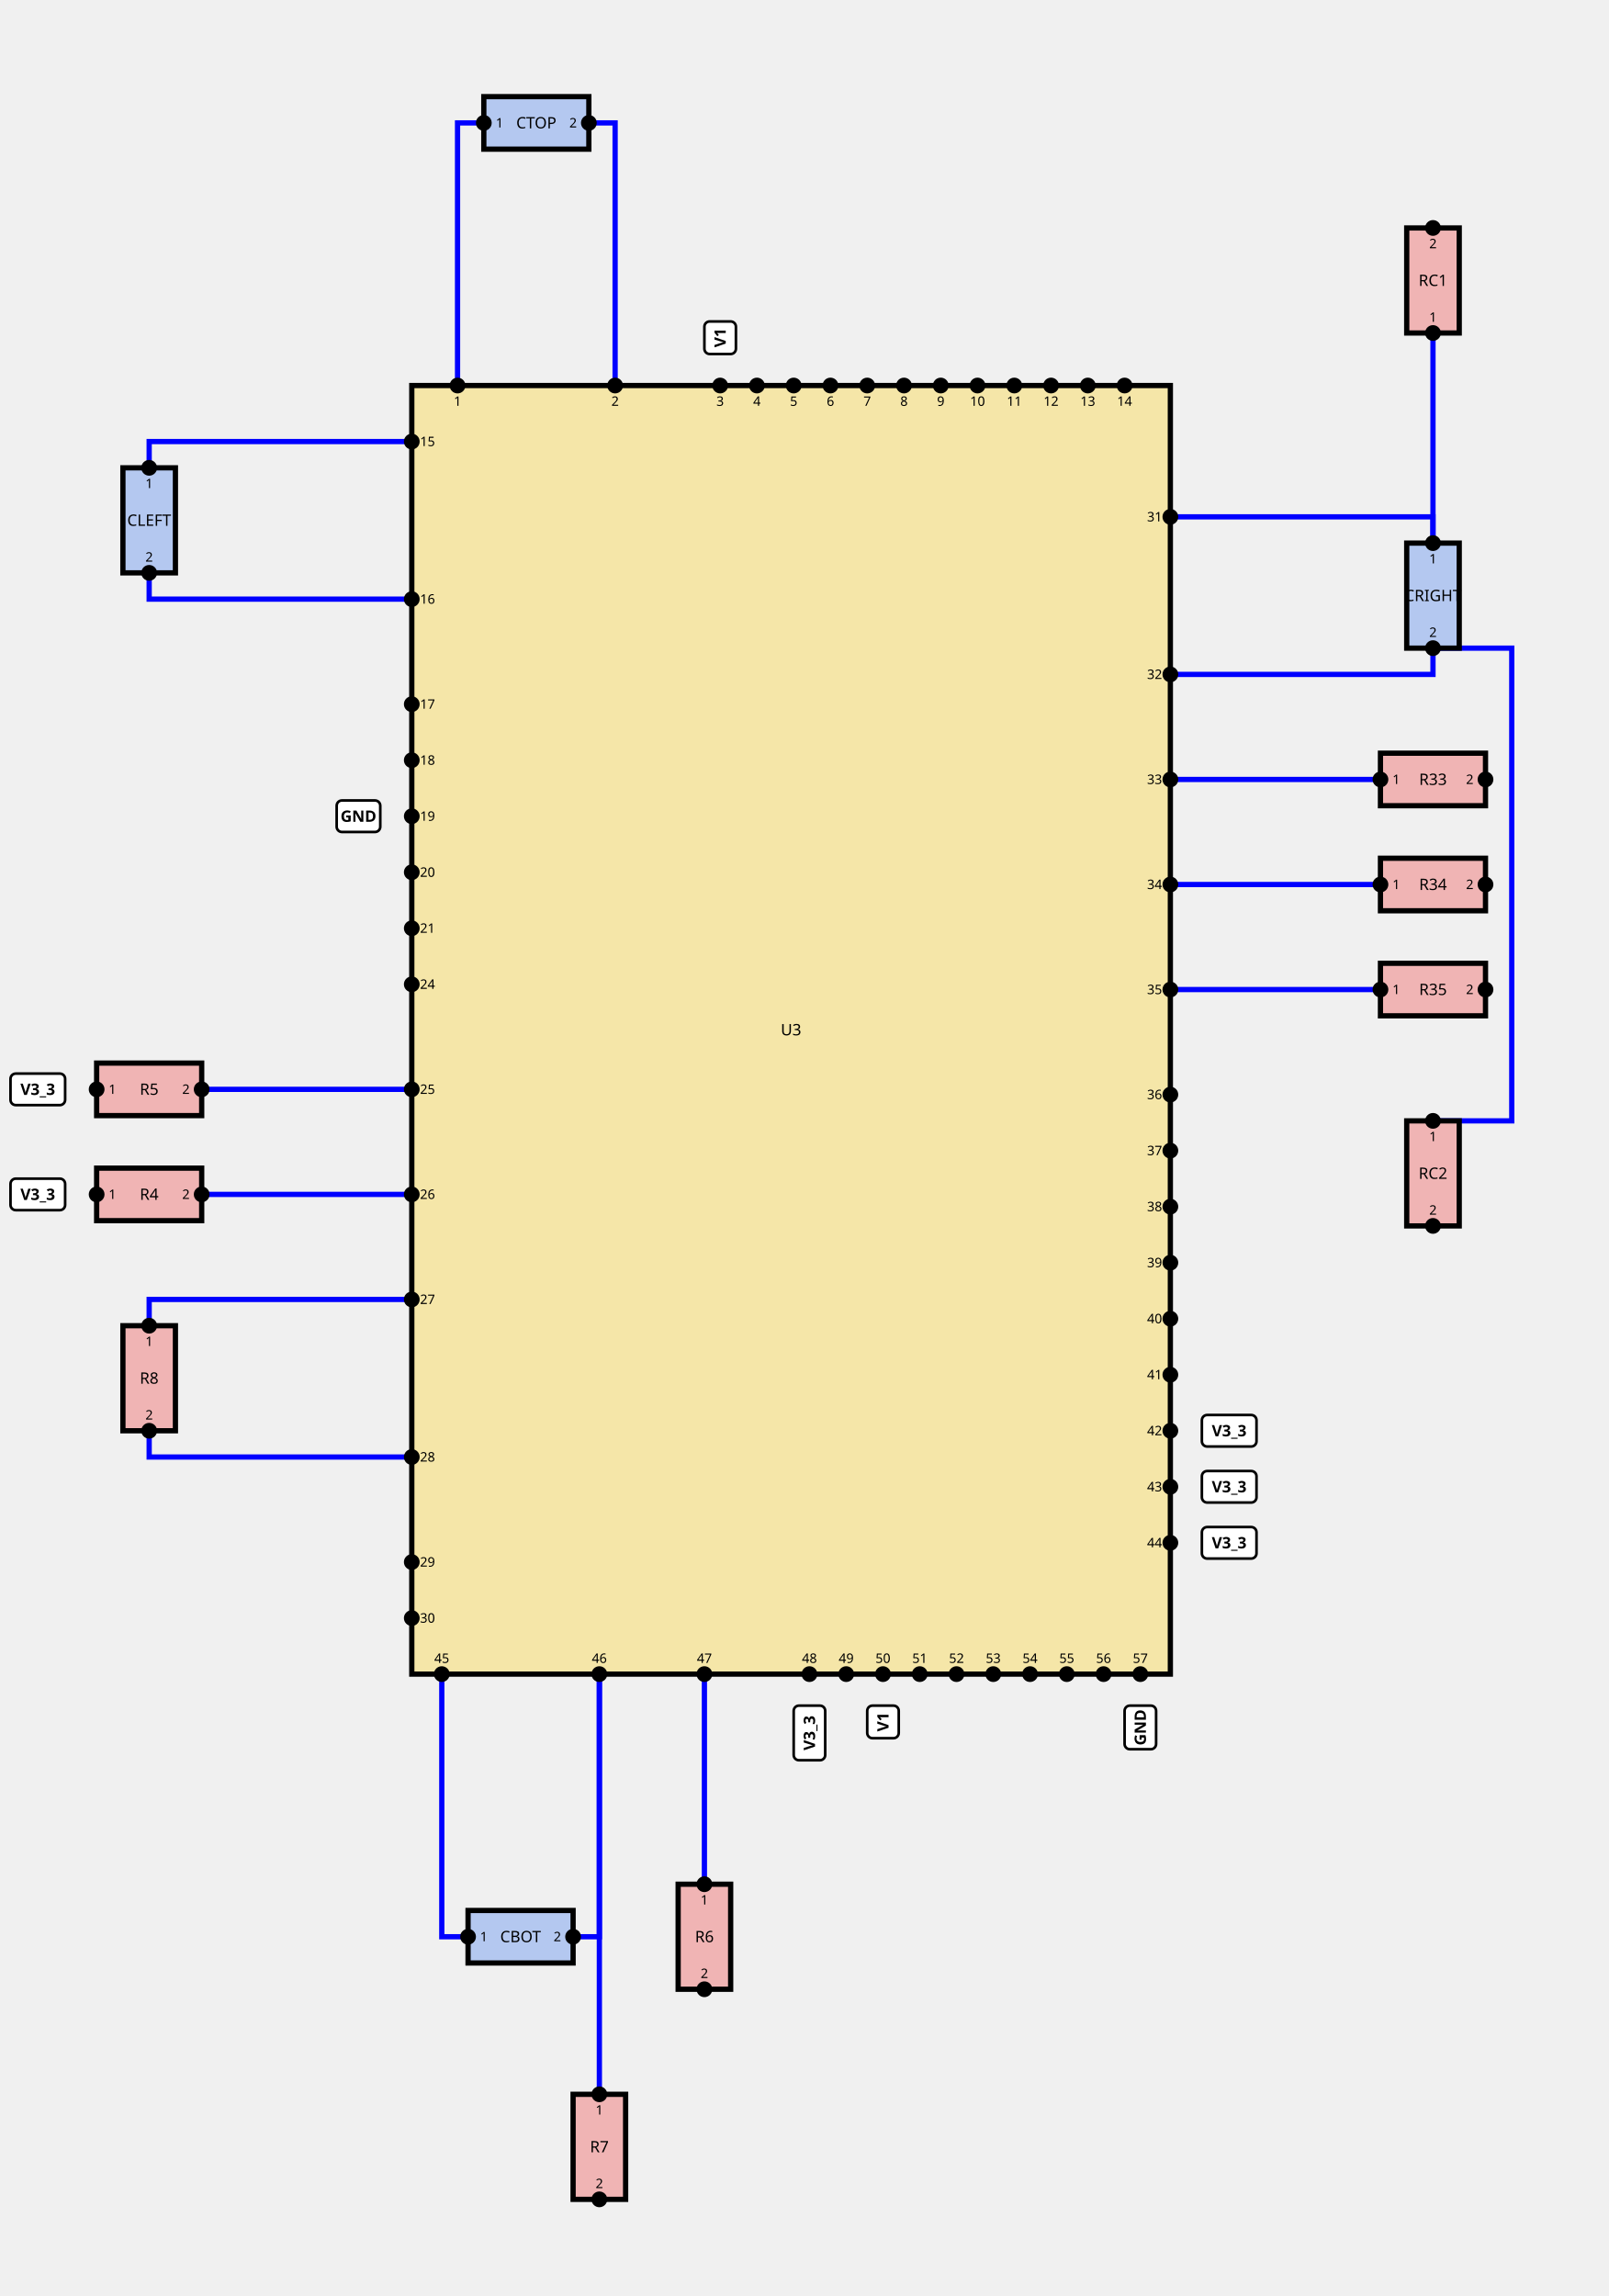
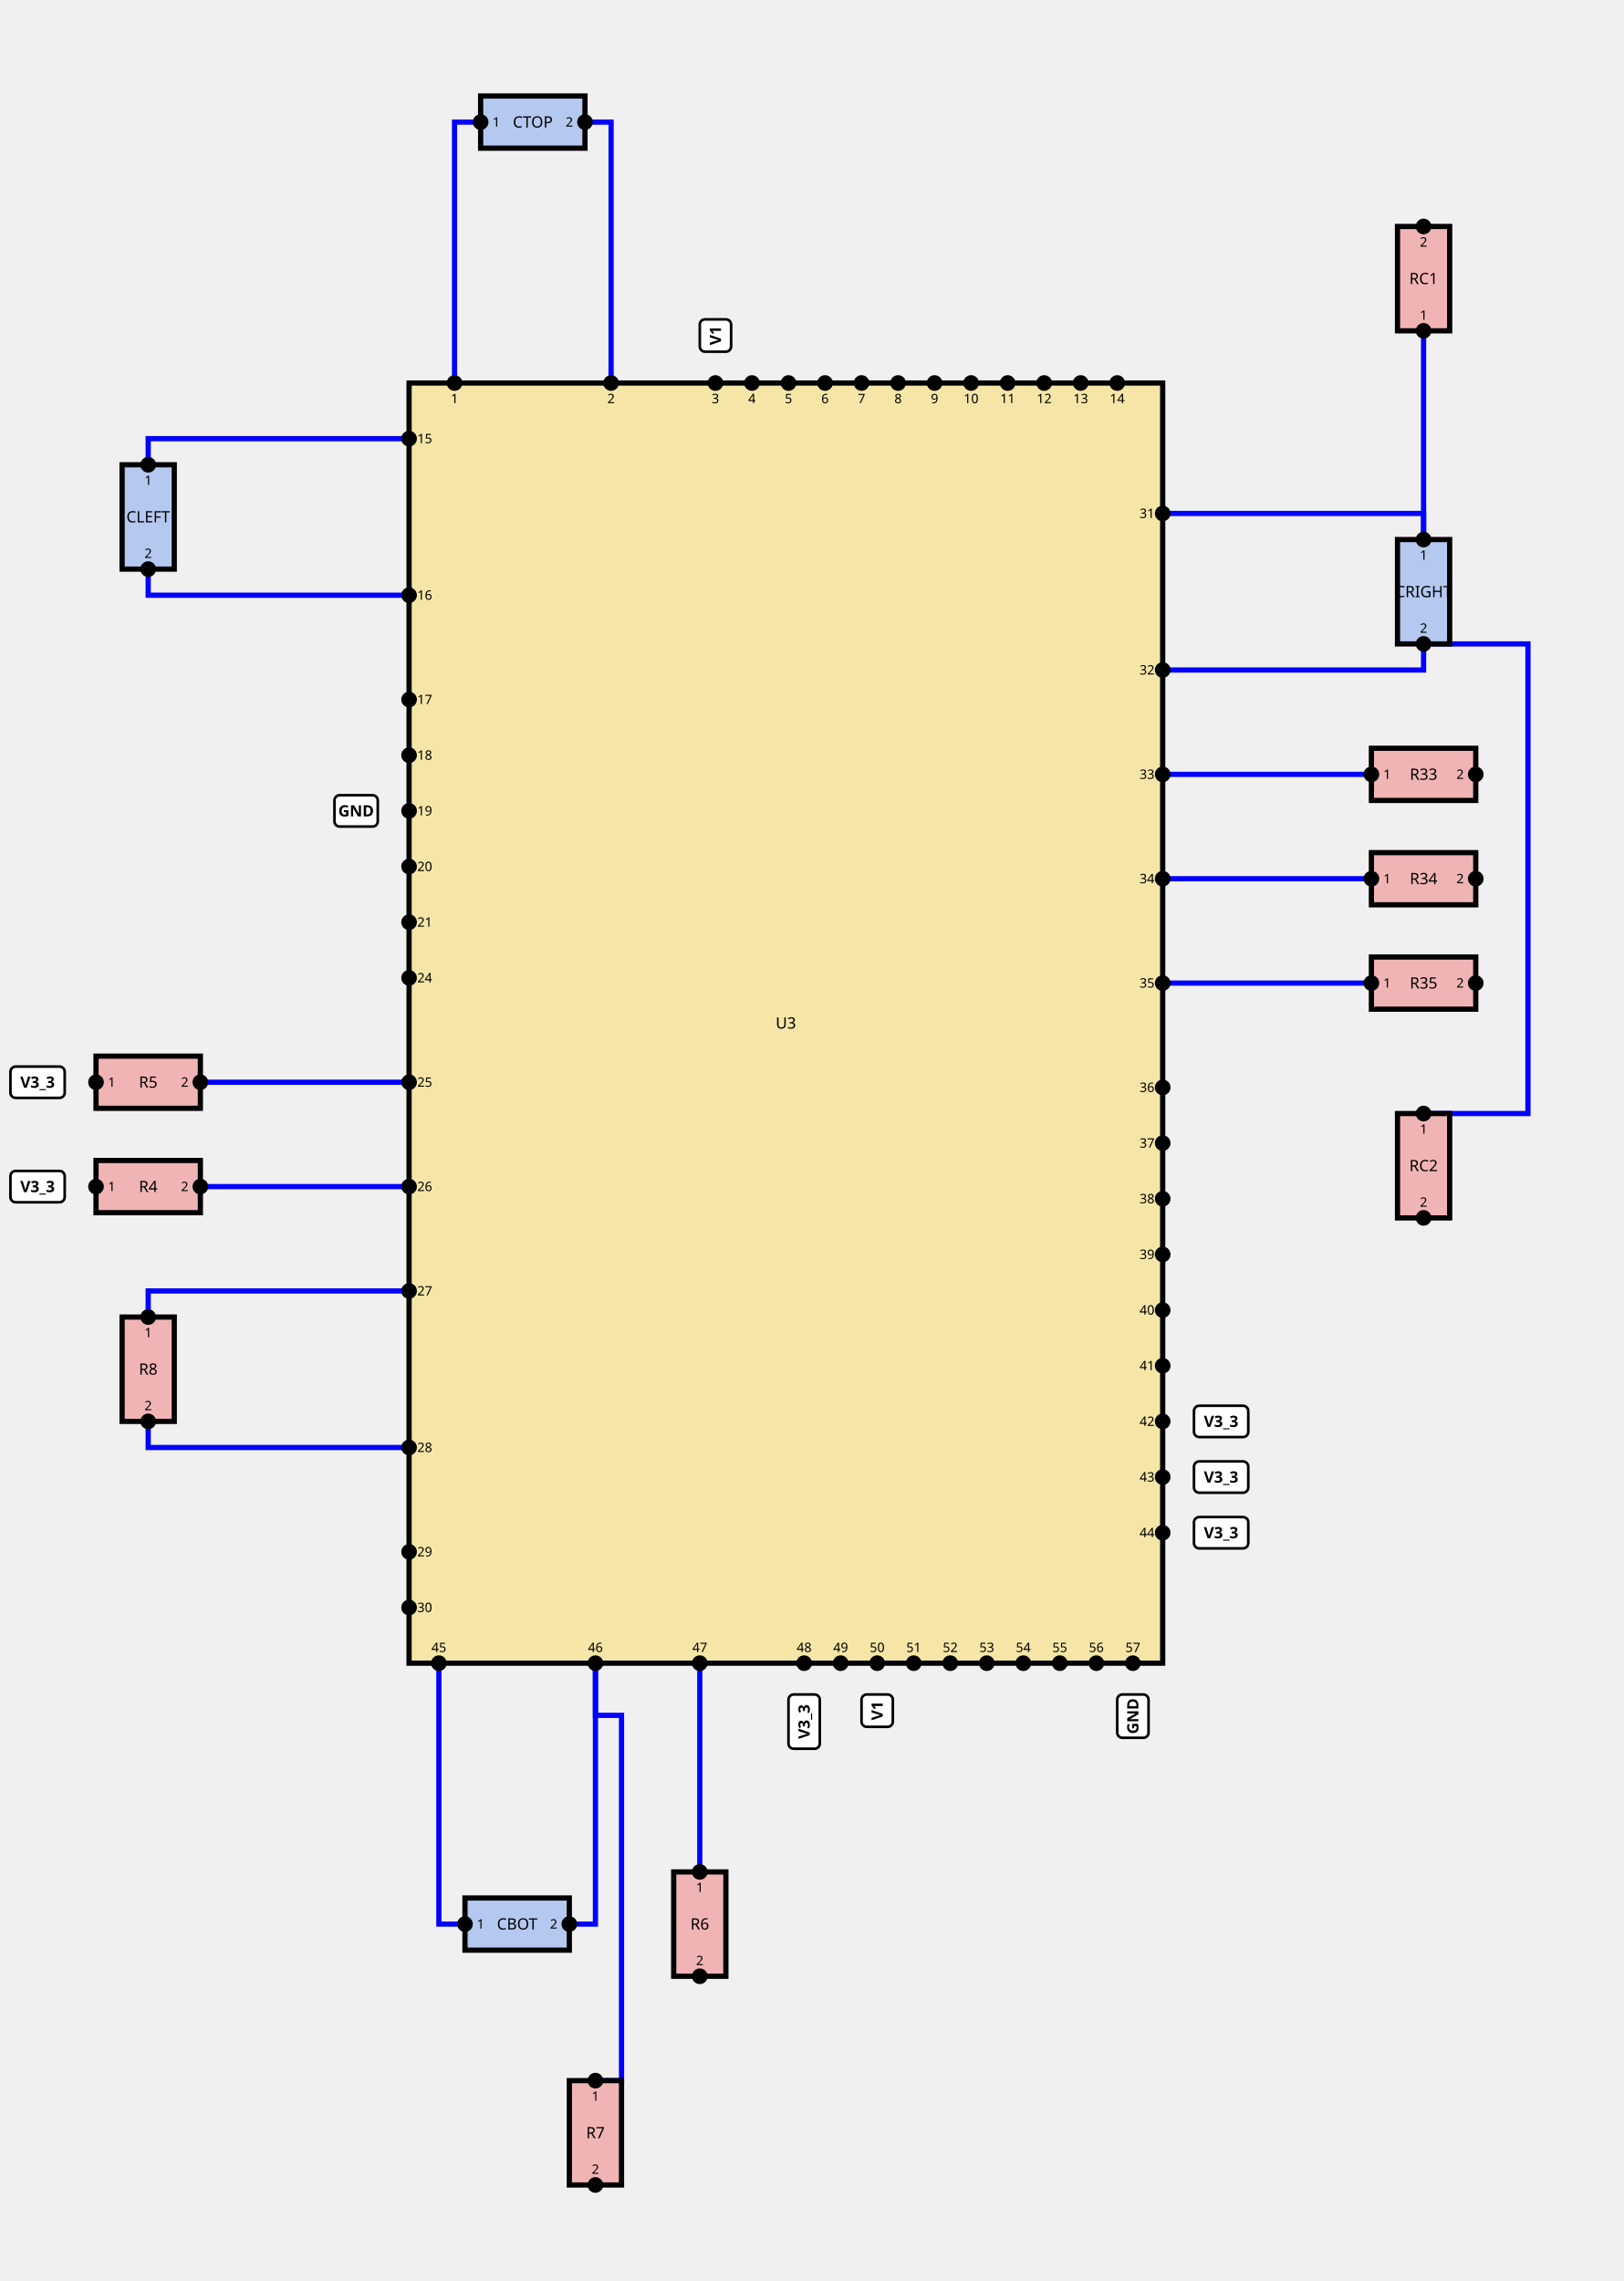
- <svg xmlns="http://www.w3.org/2000/svg" width="306.229" height="437.133" viewBox="0 0 306.229 437.133">
+ <svg xmlns="http://www.w3.org/2000/svg" width="311.229" height="437.133" viewBox="0 0 311.229 437.133">
  <polyline points="28.4,252.4 28.4,247.4 78.4,247.4" fill="none" stroke="blue" stroke-width="1" />
  <polyline points="28.4,272.4 28.4,277.4 78.4,277.4" fill="none" stroke="blue" stroke-width="1" />
  <polyline points="92.114,23.4 87.114,23.4 87.114,73.4" fill="none" stroke="blue" stroke-width="1" />
  <polyline points="112.114,23.4 117.114,23.4 117.114,73.4" fill="none" stroke="blue" stroke-width="1" />
  <polyline points="28.4,89.067 28.4,84.067 78.4,84.067" fill="none" stroke="blue" stroke-width="1" />
  <polyline points="28.4,109.067 28.4,114.067 78.4,114.067" fill="none" stroke="blue" stroke-width="1" />
  <polyline points="272.829,103.4 272.829,98.4 222.829,98.4" fill="none" stroke="blue" stroke-width="1" />
  <polyline points="272.829,123.4 272.829,128.4 222.829,128.4" fill="none" stroke="blue" stroke-width="1" />
  <polyline points="89.114,368.733 84.114,368.733 84.114,318.733" fill="none" stroke="blue" stroke-width="1" />
  <polyline points="109.114,368.733 114.114,368.733 114.114,318.733" fill="none" stroke="blue" stroke-width="1" />
  <polyline points="38.4,227.4 78.4,227.4" fill="none" stroke="blue" stroke-width="1" />
  <polyline points="38.4,207.4 78.4,207.4" fill="none" stroke="blue" stroke-width="1" />
  <polyline points="134.114,358.733 134.114,318.733" fill="none" stroke="blue" stroke-width="1" />
-   <polyline points="114.114,398.733 114.114,318.733" fill="none" stroke="blue" stroke-width="1" />
+   <polyline points="114.114,398.733 119.114,398.733 119.114,328.733 114.114,328.733 114.114,318.733" fill="none" stroke="blue" stroke-width="1" />
  <polyline points="262.829,148.4 222.829,148.4" fill="none" stroke="blue" stroke-width="1" />
  <polyline points="262.829,168.4 222.829,168.4" fill="none" stroke="blue" stroke-width="1" />
  <polyline points="262.829,188.4 222.829,188.4" fill="none" stroke="blue" stroke-width="1" />
  <polyline points="272.829,63.4 272.829,103.4" fill="none" stroke="blue" stroke-width="1" />
-   <polyline points="272.829,213.4 287.829,213.4 287.829,123.4 272.829,123.4" fill="none" stroke="blue" stroke-width="1" />
+   <polyline points="272.829,213.4 292.829,213.4 292.829,123.4 272.829,123.4" fill="none" stroke="blue" stroke-width="1" />
  <rect x="78.4" y="73.4" width="144.429" height="245.333" fill="#f5e6a8" stroke="black" stroke-width="1" />
  <circle cx="87.114" cy="73.4" r="1.5" fill="black" />
  <text x="87.114" y="76.4" font-family="sans-serif" font-size="2.5" text-anchor="middle" dominant-baseline="middle">1</text>
  <circle cx="117.114" cy="73.4" r="1.5" fill="black" />
  <text x="117.114" y="76.4" font-family="sans-serif" font-size="2.5" text-anchor="middle" dominant-baseline="middle">2</text>
  <circle cx="137.114" cy="73.4" r="1.5" fill="black" />
  <text x="137.114" y="76.4" font-family="sans-serif" font-size="2.5" text-anchor="middle" dominant-baseline="middle">3</text>
  <circle cx="144.114" cy="73.4" r="1.5" fill="black" />
  <text x="144.114" y="76.4" font-family="sans-serif" font-size="2.5" text-anchor="middle" dominant-baseline="middle">4</text>
  <circle cx="151.114" cy="73.4" r="1.5" fill="black" />
  <text x="151.114" y="76.4" font-family="sans-serif" font-size="2.5" text-anchor="middle" dominant-baseline="middle">5</text>
  <circle cx="158.114" cy="73.4" r="1.5" fill="black" />
  <text x="158.114" y="76.4" font-family="sans-serif" font-size="2.5" text-anchor="middle" dominant-baseline="middle">6</text>
  <circle cx="165.114" cy="73.4" r="1.5" fill="black" />
  <text x="165.114" y="76.4" font-family="sans-serif" font-size="2.5" text-anchor="middle" dominant-baseline="middle">7</text>
  <circle cx="172.114" cy="73.4" r="1.5" fill="black" />
  <text x="172.114" y="76.4" font-family="sans-serif" font-size="2.5" text-anchor="middle" dominant-baseline="middle">8</text>
  <circle cx="179.114" cy="73.4" r="1.5" fill="black" />
  <text x="179.114" y="76.4" font-family="sans-serif" font-size="2.5" text-anchor="middle" dominant-baseline="middle">9</text>
  <circle cx="186.114" cy="73.4" r="1.5" fill="black" />
  <text x="186.114" y="76.4" font-family="sans-serif" font-size="2.5" text-anchor="middle" dominant-baseline="middle">10</text>
  <circle cx="193.114" cy="73.4" r="1.5" fill="black" />
  <text x="193.114" y="76.4" font-family="sans-serif" font-size="2.5" text-anchor="middle" dominant-baseline="middle">11</text>
  <circle cx="200.114" cy="73.4" r="1.5" fill="black" />
  <text x="200.114" y="76.4" font-family="sans-serif" font-size="2.5" text-anchor="middle" dominant-baseline="middle">12</text>
  <circle cx="207.114" cy="73.4" r="1.5" fill="black" />
  <text x="207.114" y="76.4" font-family="sans-serif" font-size="2.5" text-anchor="middle" dominant-baseline="middle">13</text>
  <circle cx="214.114" cy="73.4" r="1.5" fill="black" />
  <text x="214.114" y="76.4" font-family="sans-serif" font-size="2.5" text-anchor="middle" dominant-baseline="middle">14</text>
  <circle cx="78.4" cy="84.067" r="1.5" fill="black" />
  <text x="81.4" y="84.067" font-family="sans-serif" font-size="2.5" text-anchor="middle" dominant-baseline="middle">15</text>
  <circle cx="78.4" cy="114.067" r="1.5" fill="black" />
  <text x="81.4" y="114.067" font-family="sans-serif" font-size="2.5" text-anchor="middle" dominant-baseline="middle">16</text>
  <circle cx="78.4" cy="134.067" r="1.5" fill="black" />
  <text x="81.4" y="134.067" font-family="sans-serif" font-size="2.5" text-anchor="middle" dominant-baseline="middle">17</text>
  <circle cx="78.4" cy="144.733" r="1.5" fill="black" />
  <text x="81.4" y="144.733" font-family="sans-serif" font-size="2.5" text-anchor="middle" dominant-baseline="middle">18</text>
  <circle cx="78.4" cy="155.4" r="1.5" fill="black" />
  <text x="81.4" y="155.4" font-family="sans-serif" font-size="2.5" text-anchor="middle" dominant-baseline="middle">19</text>
  <circle cx="78.4" cy="166.067" r="1.5" fill="black" />
  <text x="81.4" y="166.067" font-family="sans-serif" font-size="2.5" text-anchor="middle" dominant-baseline="middle">20</text>
  <circle cx="78.4" cy="176.733" r="1.5" fill="black" />
  <text x="81.4" y="176.733" font-family="sans-serif" font-size="2.5" text-anchor="middle" dominant-baseline="middle">21</text>
  <circle cx="78.4" cy="187.4" r="1.5" fill="black" />
  <text x="81.4" y="187.4" font-family="sans-serif" font-size="2.5" text-anchor="middle" dominant-baseline="middle">24</text>
  <circle cx="78.4" cy="207.4" r="1.5" fill="black" />
  <text x="81.4" y="207.4" font-family="sans-serif" font-size="2.5" text-anchor="middle" dominant-baseline="middle">25</text>
  <circle cx="78.4" cy="227.4" r="1.5" fill="black" />
  <text x="81.4" y="227.4" font-family="sans-serif" font-size="2.5" text-anchor="middle" dominant-baseline="middle">26</text>
  <circle cx="78.4" cy="247.4" r="1.5" fill="black" />
  <text x="81.4" y="247.4" font-family="sans-serif" font-size="2.5" text-anchor="middle" dominant-baseline="middle">27</text>
  <circle cx="78.4" cy="277.4" r="1.5" fill="black" />
  <text x="81.4" y="277.4" font-family="sans-serif" font-size="2.5" text-anchor="middle" dominant-baseline="middle">28</text>
  <circle cx="78.4" cy="297.4" r="1.5" fill="black" />
  <text x="81.4" y="297.4" font-family="sans-serif" font-size="2.5" text-anchor="middle" dominant-baseline="middle">29</text>
  <circle cx="78.4" cy="308.067" r="1.5" fill="black" />
  <text x="81.4" y="308.067" font-family="sans-serif" font-size="2.5" text-anchor="middle" dominant-baseline="middle">30</text>
  <circle cx="222.829" cy="98.4" r="1.5" fill="black" />
  <text x="219.829" y="98.4" font-family="sans-serif" font-size="2.5" text-anchor="middle" dominant-baseline="middle">31</text>
  <circle cx="222.829" cy="128.4" r="1.5" fill="black" />
  <text x="219.829" y="128.4" font-family="sans-serif" font-size="2.5" text-anchor="middle" dominant-baseline="middle">32</text>
  <circle cx="222.829" cy="148.4" r="1.5" fill="black" />
  <text x="219.829" y="148.4" font-family="sans-serif" font-size="2.5" text-anchor="middle" dominant-baseline="middle">33</text>
  <circle cx="222.829" cy="168.4" r="1.5" fill="black" />
  <text x="219.829" y="168.4" font-family="sans-serif" font-size="2.5" text-anchor="middle" dominant-baseline="middle">34</text>
  <circle cx="222.829" cy="188.4" r="1.5" fill="black" />
  <text x="219.829" y="188.4" font-family="sans-serif" font-size="2.5" text-anchor="middle" dominant-baseline="middle">35</text>
  <circle cx="222.829" cy="208.4" r="1.5" fill="black" />
  <text x="219.829" y="208.4" font-family="sans-serif" font-size="2.5" text-anchor="middle" dominant-baseline="middle">36</text>
  <circle cx="222.829" cy="219.067" r="1.5" fill="black" />
  <text x="219.829" y="219.067" font-family="sans-serif" font-size="2.5" text-anchor="middle" dominant-baseline="middle">37</text>
  <circle cx="222.829" cy="229.733" r="1.5" fill="black" />
  <text x="219.829" y="229.733" font-family="sans-serif" font-size="2.5" text-anchor="middle" dominant-baseline="middle">38</text>
  <circle cx="222.829" cy="240.4" r="1.5" fill="black" />
  <text x="219.829" y="240.4" font-family="sans-serif" font-size="2.5" text-anchor="middle" dominant-baseline="middle">39</text>
  <circle cx="222.829" cy="251.067" r="1.5" fill="black" />
  <text x="219.829" y="251.067" font-family="sans-serif" font-size="2.5" text-anchor="middle" dominant-baseline="middle">40</text>
  <circle cx="222.829" cy="261.733" r="1.5" fill="black" />
  <text x="219.829" y="261.733" font-family="sans-serif" font-size="2.5" text-anchor="middle" dominant-baseline="middle">41</text>
  <circle cx="222.829" cy="272.4" r="1.5" fill="black" />
  <text x="219.829" y="272.4" font-family="sans-serif" font-size="2.5" text-anchor="middle" dominant-baseline="middle">42</text>
  <circle cx="222.829" cy="283.067" r="1.5" fill="black" />
  <text x="219.829" y="283.067" font-family="sans-serif" font-size="2.5" text-anchor="middle" dominant-baseline="middle">43</text>
  <circle cx="222.829" cy="293.733" r="1.5" fill="black" />
  <text x="219.829" y="293.733" font-family="sans-serif" font-size="2.5" text-anchor="middle" dominant-baseline="middle">44</text>
  <circle cx="84.114" cy="318.733" r="1.5" fill="black" />
  <text x="84.114" y="315.733" font-family="sans-serif" font-size="2.5" text-anchor="middle" dominant-baseline="middle">45</text>
  <circle cx="114.114" cy="318.733" r="1.5" fill="black" />
  <text x="114.114" y="315.733" font-family="sans-serif" font-size="2.5" text-anchor="middle" dominant-baseline="middle">46</text>
  <circle cx="134.114" cy="318.733" r="1.5" fill="black" />
  <text x="134.114" y="315.733" font-family="sans-serif" font-size="2.5" text-anchor="middle" dominant-baseline="middle">47</text>
  <circle cx="154.114" cy="318.733" r="1.5" fill="black" />
  <text x="154.114" y="315.733" font-family="sans-serif" font-size="2.5" text-anchor="middle" dominant-baseline="middle">48</text>
  <circle cx="161.114" cy="318.733" r="1.5" fill="black" />
  <text x="161.114" y="315.733" font-family="sans-serif" font-size="2.5" text-anchor="middle" dominant-baseline="middle">49</text>
  <circle cx="168.114" cy="318.733" r="1.5" fill="black" />
  <text x="168.114" y="315.733" font-family="sans-serif" font-size="2.5" text-anchor="middle" dominant-baseline="middle">50</text>
  <circle cx="175.114" cy="318.733" r="1.5" fill="black" />
  <text x="175.114" y="315.733" font-family="sans-serif" font-size="2.5" text-anchor="middle" dominant-baseline="middle">51</text>
  <circle cx="182.114" cy="318.733" r="1.5" fill="black" />
  <text x="182.114" y="315.733" font-family="sans-serif" font-size="2.5" text-anchor="middle" dominant-baseline="middle">52</text>
  <circle cx="189.114" cy="318.733" r="1.5" fill="black" />
  <text x="189.114" y="315.733" font-family="sans-serif" font-size="2.5" text-anchor="middle" dominant-baseline="middle">53</text>
  <circle cx="196.114" cy="318.733" r="1.5" fill="black" />
  <text x="196.114" y="315.733" font-family="sans-serif" font-size="2.5" text-anchor="middle" dominant-baseline="middle">54</text>
  <circle cx="203.114" cy="318.733" r="1.5" fill="black" />
  <text x="203.114" y="315.733" font-family="sans-serif" font-size="2.5" text-anchor="middle" dominant-baseline="middle">55</text>
  <circle cx="210.114" cy="318.733" r="1.5" fill="black" />
  <text x="210.114" y="315.733" font-family="sans-serif" font-size="2.5" text-anchor="middle" dominant-baseline="middle">56</text>
  <circle cx="217.114" cy="318.733" r="1.5" fill="black" />
  <text x="217.114" y="315.733" font-family="sans-serif" font-size="2.5" text-anchor="middle" dominant-baseline="middle">57</text>
  <text x="150.614" y="196.067" font-family="sans-serif" font-size="3" text-anchor="middle" dominant-baseline="middle">U3</text>
  <rect x="23.4" y="252.4" width="10" height="20" fill="#f0b4b4" stroke="black" stroke-width="1" />
  <circle cx="28.4" cy="252.4" r="1.5" fill="black" />
  <text x="28.4" y="255.4" font-family="sans-serif" font-size="2.5" text-anchor="middle" dominant-baseline="middle">1</text>
  <circle cx="28.4" cy="272.4" r="1.5" fill="black" />
  <text x="28.4" y="269.4" font-family="sans-serif" font-size="2.5" text-anchor="middle" dominant-baseline="middle">2</text>
  <text x="28.4" y="262.4" font-family="sans-serif" font-size="3" text-anchor="middle" dominant-baseline="middle">R8</text>
  <rect x="92.114" y="18.4" width="20" height="10" fill="#b4c8f0" stroke="black" stroke-width="1" />
  <circle cx="92.114" cy="23.4" r="1.5" fill="black" />
  <text x="95.114" y="23.4" font-family="sans-serif" font-size="2.5" text-anchor="middle" dominant-baseline="middle">1</text>
  <circle cx="112.114" cy="23.4" r="1.5" fill="black" />
  <text x="109.114" y="23.4" font-family="sans-serif" font-size="2.5" text-anchor="middle" dominant-baseline="middle">2</text>
  <text x="102.114" y="23.4" font-family="sans-serif" font-size="3" text-anchor="middle" dominant-baseline="middle">CTOP</text>
  <rect x="23.4" y="89.067" width="10" height="20" fill="#b4c8f0" stroke="black" stroke-width="1" />
  <circle cx="28.4" cy="89.067" r="1.5" fill="black" />
  <text x="28.4" y="92.067" font-family="sans-serif" font-size="2.5" text-anchor="middle" dominant-baseline="middle">1</text>
  <circle cx="28.4" cy="109.067" r="1.5" fill="black" />
  <text x="28.4" y="106.067" font-family="sans-serif" font-size="2.5" text-anchor="middle" dominant-baseline="middle">2</text>
  <text x="28.4" y="99.067" font-family="sans-serif" font-size="3" text-anchor="middle" dominant-baseline="middle">CLEFT</text>
  <rect x="267.829" y="103.4" width="10" height="20" fill="#b4c8f0" stroke="black" stroke-width="1" />
  <circle cx="272.829" cy="103.4" r="1.5" fill="black" />
  <text x="272.829" y="106.4" font-family="sans-serif" font-size="2.5" text-anchor="middle" dominant-baseline="middle">1</text>
  <circle cx="272.829" cy="123.4" r="1.5" fill="black" />
  <text x="272.829" y="120.4" font-family="sans-serif" font-size="2.5" text-anchor="middle" dominant-baseline="middle">2</text>
  <text x="272.829" y="113.4" font-family="sans-serif" font-size="3" text-anchor="middle" dominant-baseline="middle">CRIGHT</text>
  <rect x="89.114" y="363.733" width="20" height="10" fill="#b4c8f0" stroke="black" stroke-width="1" />
  <circle cx="89.114" cy="368.733" r="1.5" fill="black" />
  <text x="92.114" y="368.733" font-family="sans-serif" font-size="2.5" text-anchor="middle" dominant-baseline="middle">1</text>
  <circle cx="109.114" cy="368.733" r="1.5" fill="black" />
  <text x="106.114" y="368.733" font-family="sans-serif" font-size="2.5" text-anchor="middle" dominant-baseline="middle">2</text>
  <text x="99.114" y="368.733" font-family="sans-serif" font-size="3" text-anchor="middle" dominant-baseline="middle">CBOT</text>
  <rect x="18.4" y="222.4" width="20" height="10" fill="#f0b4b4" stroke="black" stroke-width="1" />
  <circle cx="38.4" cy="227.4" r="1.5" fill="black" />
  <text x="35.4" y="227.4" font-family="sans-serif" font-size="2.5" text-anchor="middle" dominant-baseline="middle">2</text>
  <circle cx="18.4" cy="227.4" r="1.5" fill="black" />
  <text x="21.4" y="227.4" font-family="sans-serif" font-size="2.5" text-anchor="middle" dominant-baseline="middle">1</text>
  <text x="28.4" y="227.4" font-family="sans-serif" font-size="3" text-anchor="middle" dominant-baseline="middle">R4</text>
  <rect x="18.4" y="202.4" width="20" height="10" fill="#f0b4b4" stroke="black" stroke-width="1" />
  <circle cx="38.4" cy="207.4" r="1.5" fill="black" />
  <text x="35.4" y="207.4" font-family="sans-serif" font-size="2.5" text-anchor="middle" dominant-baseline="middle">2</text>
  <circle cx="18.4" cy="207.4" r="1.5" fill="black" />
  <text x="21.4" y="207.4" font-family="sans-serif" font-size="2.5" text-anchor="middle" dominant-baseline="middle">1</text>
  <text x="28.4" y="207.4" font-family="sans-serif" font-size="3" text-anchor="middle" dominant-baseline="middle">R5</text>
  <rect x="129.114" y="358.733" width="10" height="20" fill="#f0b4b4" stroke="black" stroke-width="1" />
  <circle cx="134.114" cy="358.733" r="1.5" fill="black" />
  <text x="134.114" y="361.733" font-family="sans-serif" font-size="2.5" text-anchor="middle" dominant-baseline="middle">1</text>
  <circle cx="134.114" cy="378.733" r="1.5" fill="black" />
  <text x="134.114" y="375.733" font-family="sans-serif" font-size="2.5" text-anchor="middle" dominant-baseline="middle">2</text>
  <text x="134.114" y="368.733" font-family="sans-serif" font-size="3" text-anchor="middle" dominant-baseline="middle">R6</text>
  <rect x="109.114" y="398.733" width="10" height="20" fill="#f0b4b4" stroke="black" stroke-width="1" />
  <circle cx="114.114" cy="398.733" r="1.5" fill="black" />
  <text x="114.114" y="401.733" font-family="sans-serif" font-size="2.5" text-anchor="middle" dominant-baseline="middle">1</text>
  <circle cx="114.114" cy="418.733" r="1.5" fill="black" />
  <text x="114.114" y="415.733" font-family="sans-serif" font-size="2.5" text-anchor="middle" dominant-baseline="middle">2</text>
  <text x="114.114" y="408.733" font-family="sans-serif" font-size="3" text-anchor="middle" dominant-baseline="middle">R7</text>
  <rect x="262.829" y="143.4" width="20" height="10" fill="#f0b4b4" stroke="black" stroke-width="1" />
  <circle cx="262.829" cy="148.4" r="1.5" fill="black" />
  <text x="265.829" y="148.4" font-family="sans-serif" font-size="2.5" text-anchor="middle" dominant-baseline="middle">1</text>
  <circle cx="282.829" cy="148.4" r="1.5" fill="black" />
  <text x="279.829" y="148.4" font-family="sans-serif" font-size="2.5" text-anchor="middle" dominant-baseline="middle">2</text>
  <text x="272.829" y="148.4" font-family="sans-serif" font-size="3" text-anchor="middle" dominant-baseline="middle">R33</text>
  <rect x="262.829" y="163.4" width="20" height="10" fill="#f0b4b4" stroke="black" stroke-width="1" />
  <circle cx="262.829" cy="168.4" r="1.5" fill="black" />
  <text x="265.829" y="168.4" font-family="sans-serif" font-size="2.5" text-anchor="middle" dominant-baseline="middle">1</text>
  <circle cx="282.829" cy="168.4" r="1.5" fill="black" />
  <text x="279.829" y="168.4" font-family="sans-serif" font-size="2.5" text-anchor="middle" dominant-baseline="middle">2</text>
  <text x="272.829" y="168.4" font-family="sans-serif" font-size="3" text-anchor="middle" dominant-baseline="middle">R34</text>
  <rect x="262.829" y="183.4" width="20" height="10" fill="#f0b4b4" stroke="black" stroke-width="1" />
  <circle cx="262.829" cy="188.4" r="1.5" fill="black" />
  <text x="265.829" y="188.4" font-family="sans-serif" font-size="2.5" text-anchor="middle" dominant-baseline="middle">1</text>
  <circle cx="282.829" cy="188.4" r="1.5" fill="black" />
  <text x="279.829" y="188.4" font-family="sans-serif" font-size="2.5" text-anchor="middle" dominant-baseline="middle">2</text>
  <text x="272.829" y="188.4" font-family="sans-serif" font-size="3" text-anchor="middle" dominant-baseline="middle">R35</text>
  <rect x="267.829" y="43.4" width="10" height="20" fill="#f0b4b4" stroke="black" stroke-width="1" />
  <circle cx="272.829" cy="63.4" r="1.5" fill="black" />
  <text x="272.829" y="60.4" font-family="sans-serif" font-size="2.5" text-anchor="middle" dominant-baseline="middle">1</text>
  <circle cx="272.829" cy="43.4" r="1.5" fill="black" />
  <text x="272.829" y="46.4" font-family="sans-serif" font-size="2.5" text-anchor="middle" dominant-baseline="middle">2</text>
  <text x="272.829" y="53.4" font-family="sans-serif" font-size="3" text-anchor="middle" dominant-baseline="middle">RC1</text>
  <rect x="267.829" y="213.4" width="10" height="20" fill="#f0b4b4" stroke="black" stroke-width="1" />
  <circle cx="272.829" cy="213.4" r="1.5" fill="black" />
  <text x="272.829" y="216.4" font-family="sans-serif" font-size="2.5" text-anchor="middle" dominant-baseline="middle">1</text>
  <circle cx="272.829" cy="233.4" r="1.5" fill="black" />
  <text x="272.829" y="230.4" font-family="sans-serif" font-size="2.5" text-anchor="middle" dominant-baseline="middle">2</text>
  <text x="272.829" y="223.4" font-family="sans-serif" font-size="3" text-anchor="middle" dominant-baseline="middle">RC2</text>
  <rect x="134.114" y="61.2" width="6" height="6.2" rx="1" fill="white" stroke="black" stroke-width="0.5" />
  <text x="137.114" y="64.3" font-family="sans-serif" font-size="3" font-weight="bold" text-anchor="middle" dominant-baseline="middle" transform="rotate(-90 137.114 64.3)">V1</text>
  <rect x="64.1" y="152.4" width="8.3" height="6" rx="1" fill="white" stroke="black" stroke-width="0.5" />
  <text x="68.25" y="155.4" font-family="sans-serif" font-size="3" font-weight="bold" text-anchor="middle" dominant-baseline="middle">GND</text>
  <rect x="228.829" y="269.4" width="10.4" height="6" rx="1" fill="white" stroke="black" stroke-width="0.5" />
  <text x="234.029" y="272.4" font-family="sans-serif" font-size="3" font-weight="bold" text-anchor="middle" dominant-baseline="middle">V3_3</text>
  <rect x="228.829" y="280.067" width="10.4" height="6" rx="1" fill="white" stroke="black" stroke-width="0.5" />
  <text x="234.029" y="283.067" font-family="sans-serif" font-size="3" font-weight="bold" text-anchor="middle" dominant-baseline="middle">V3_3</text>
  <rect x="228.829" y="290.733" width="10.4" height="6" rx="1" fill="white" stroke="black" stroke-width="0.5" />
  <text x="234.029" y="293.733" font-family="sans-serif" font-size="3" font-weight="bold" text-anchor="middle" dominant-baseline="middle">V3_3</text>
  <rect x="151.114" y="324.733" width="6" height="10.4" rx="1" fill="white" stroke="black" stroke-width="0.5" />
  <text x="154.114" y="329.933" font-family="sans-serif" font-size="3" font-weight="bold" text-anchor="middle" dominant-baseline="middle" transform="rotate(-90 154.114 329.933)">V3_3</text>
  <rect x="165.114" y="324.733" width="6" height="6.2" rx="1" fill="white" stroke="black" stroke-width="0.5" />
  <text x="168.114" y="327.833" font-family="sans-serif" font-size="3" font-weight="bold" text-anchor="middle" dominant-baseline="middle" transform="rotate(-90 168.114 327.833)">V1</text>
  <rect x="214.114" y="324.733" width="6" height="8.3" rx="1" fill="white" stroke="black" stroke-width="0.5" />
  <text x="217.114" y="328.883" font-family="sans-serif" font-size="3" font-weight="bold" text-anchor="middle" dominant-baseline="middle" transform="rotate(-90 217.114 328.883)">GND</text>
  <rect x="2" y="224.4" width="10.4" height="6" rx="1" fill="white" stroke="black" stroke-width="0.5" />
  <text x="7.2" y="227.4" font-family="sans-serif" font-size="3" font-weight="bold" text-anchor="middle" dominant-baseline="middle">V3_3</text>
  <rect x="2" y="204.4" width="10.4" height="6" rx="1" fill="white" stroke="black" stroke-width="0.5" />
  <text x="7.2" y="207.4" font-family="sans-serif" font-size="3" font-weight="bold" text-anchor="middle" dominant-baseline="middle">V3_3</text>
</svg>
